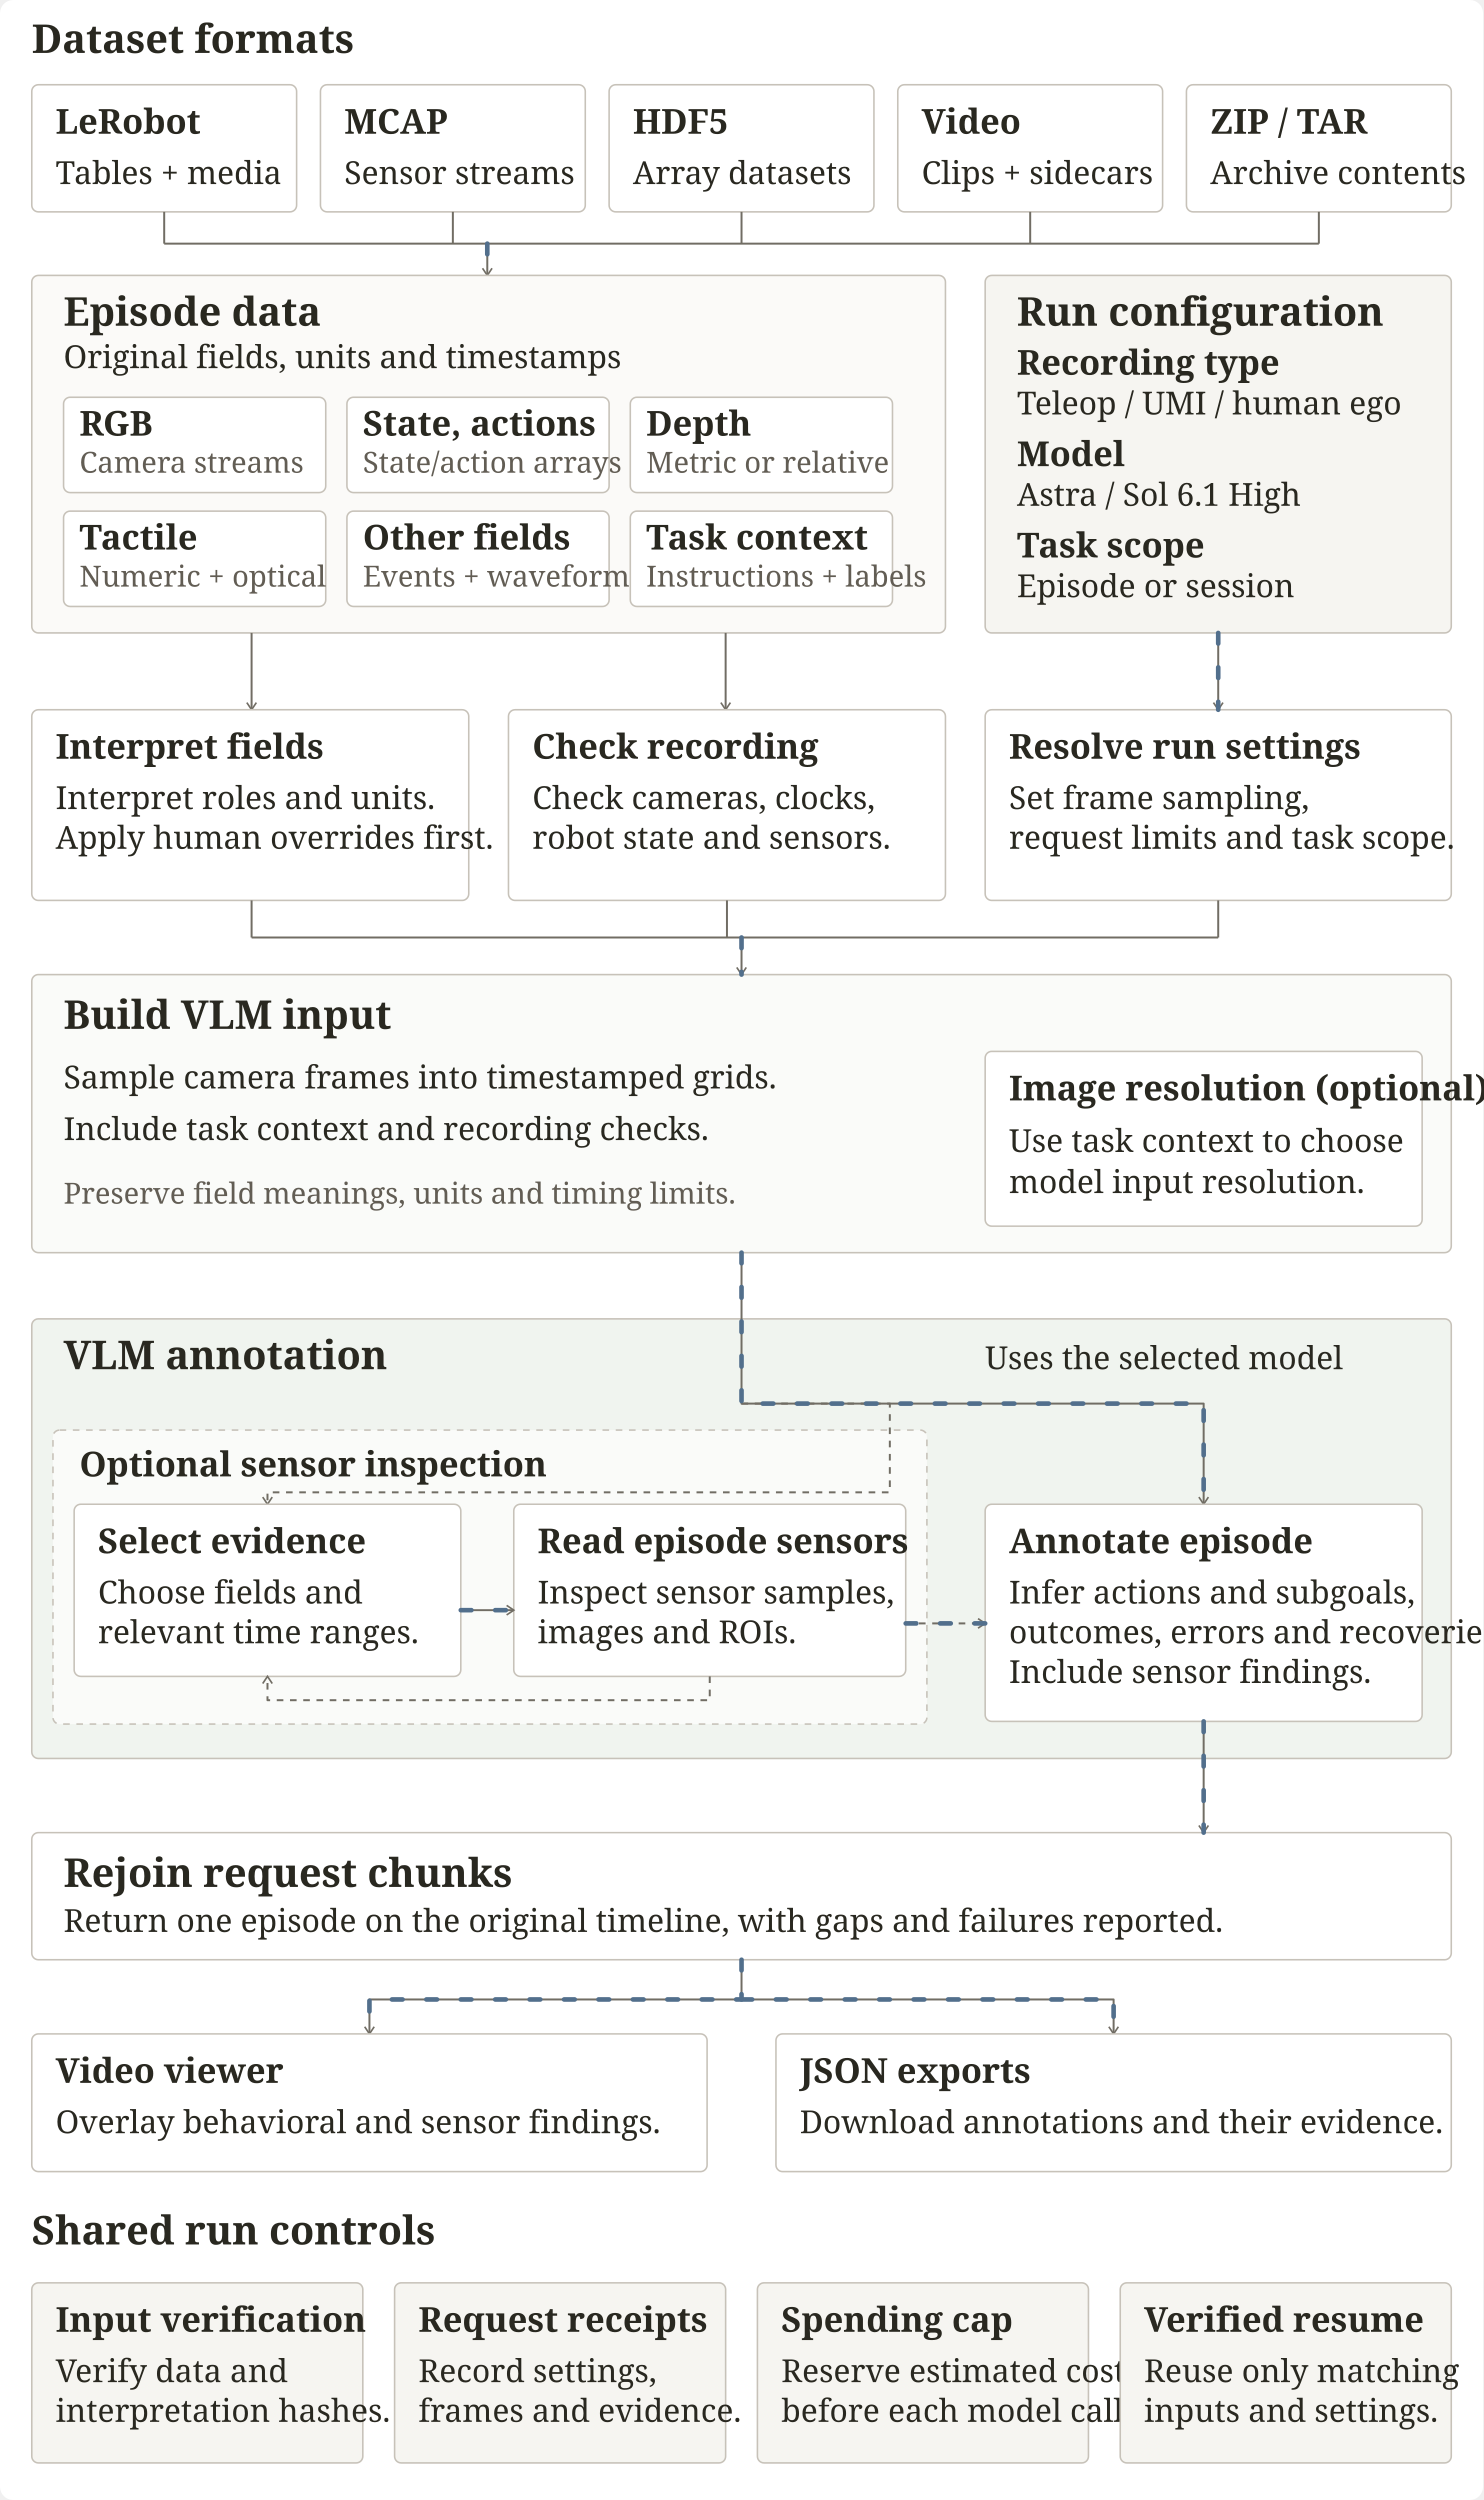
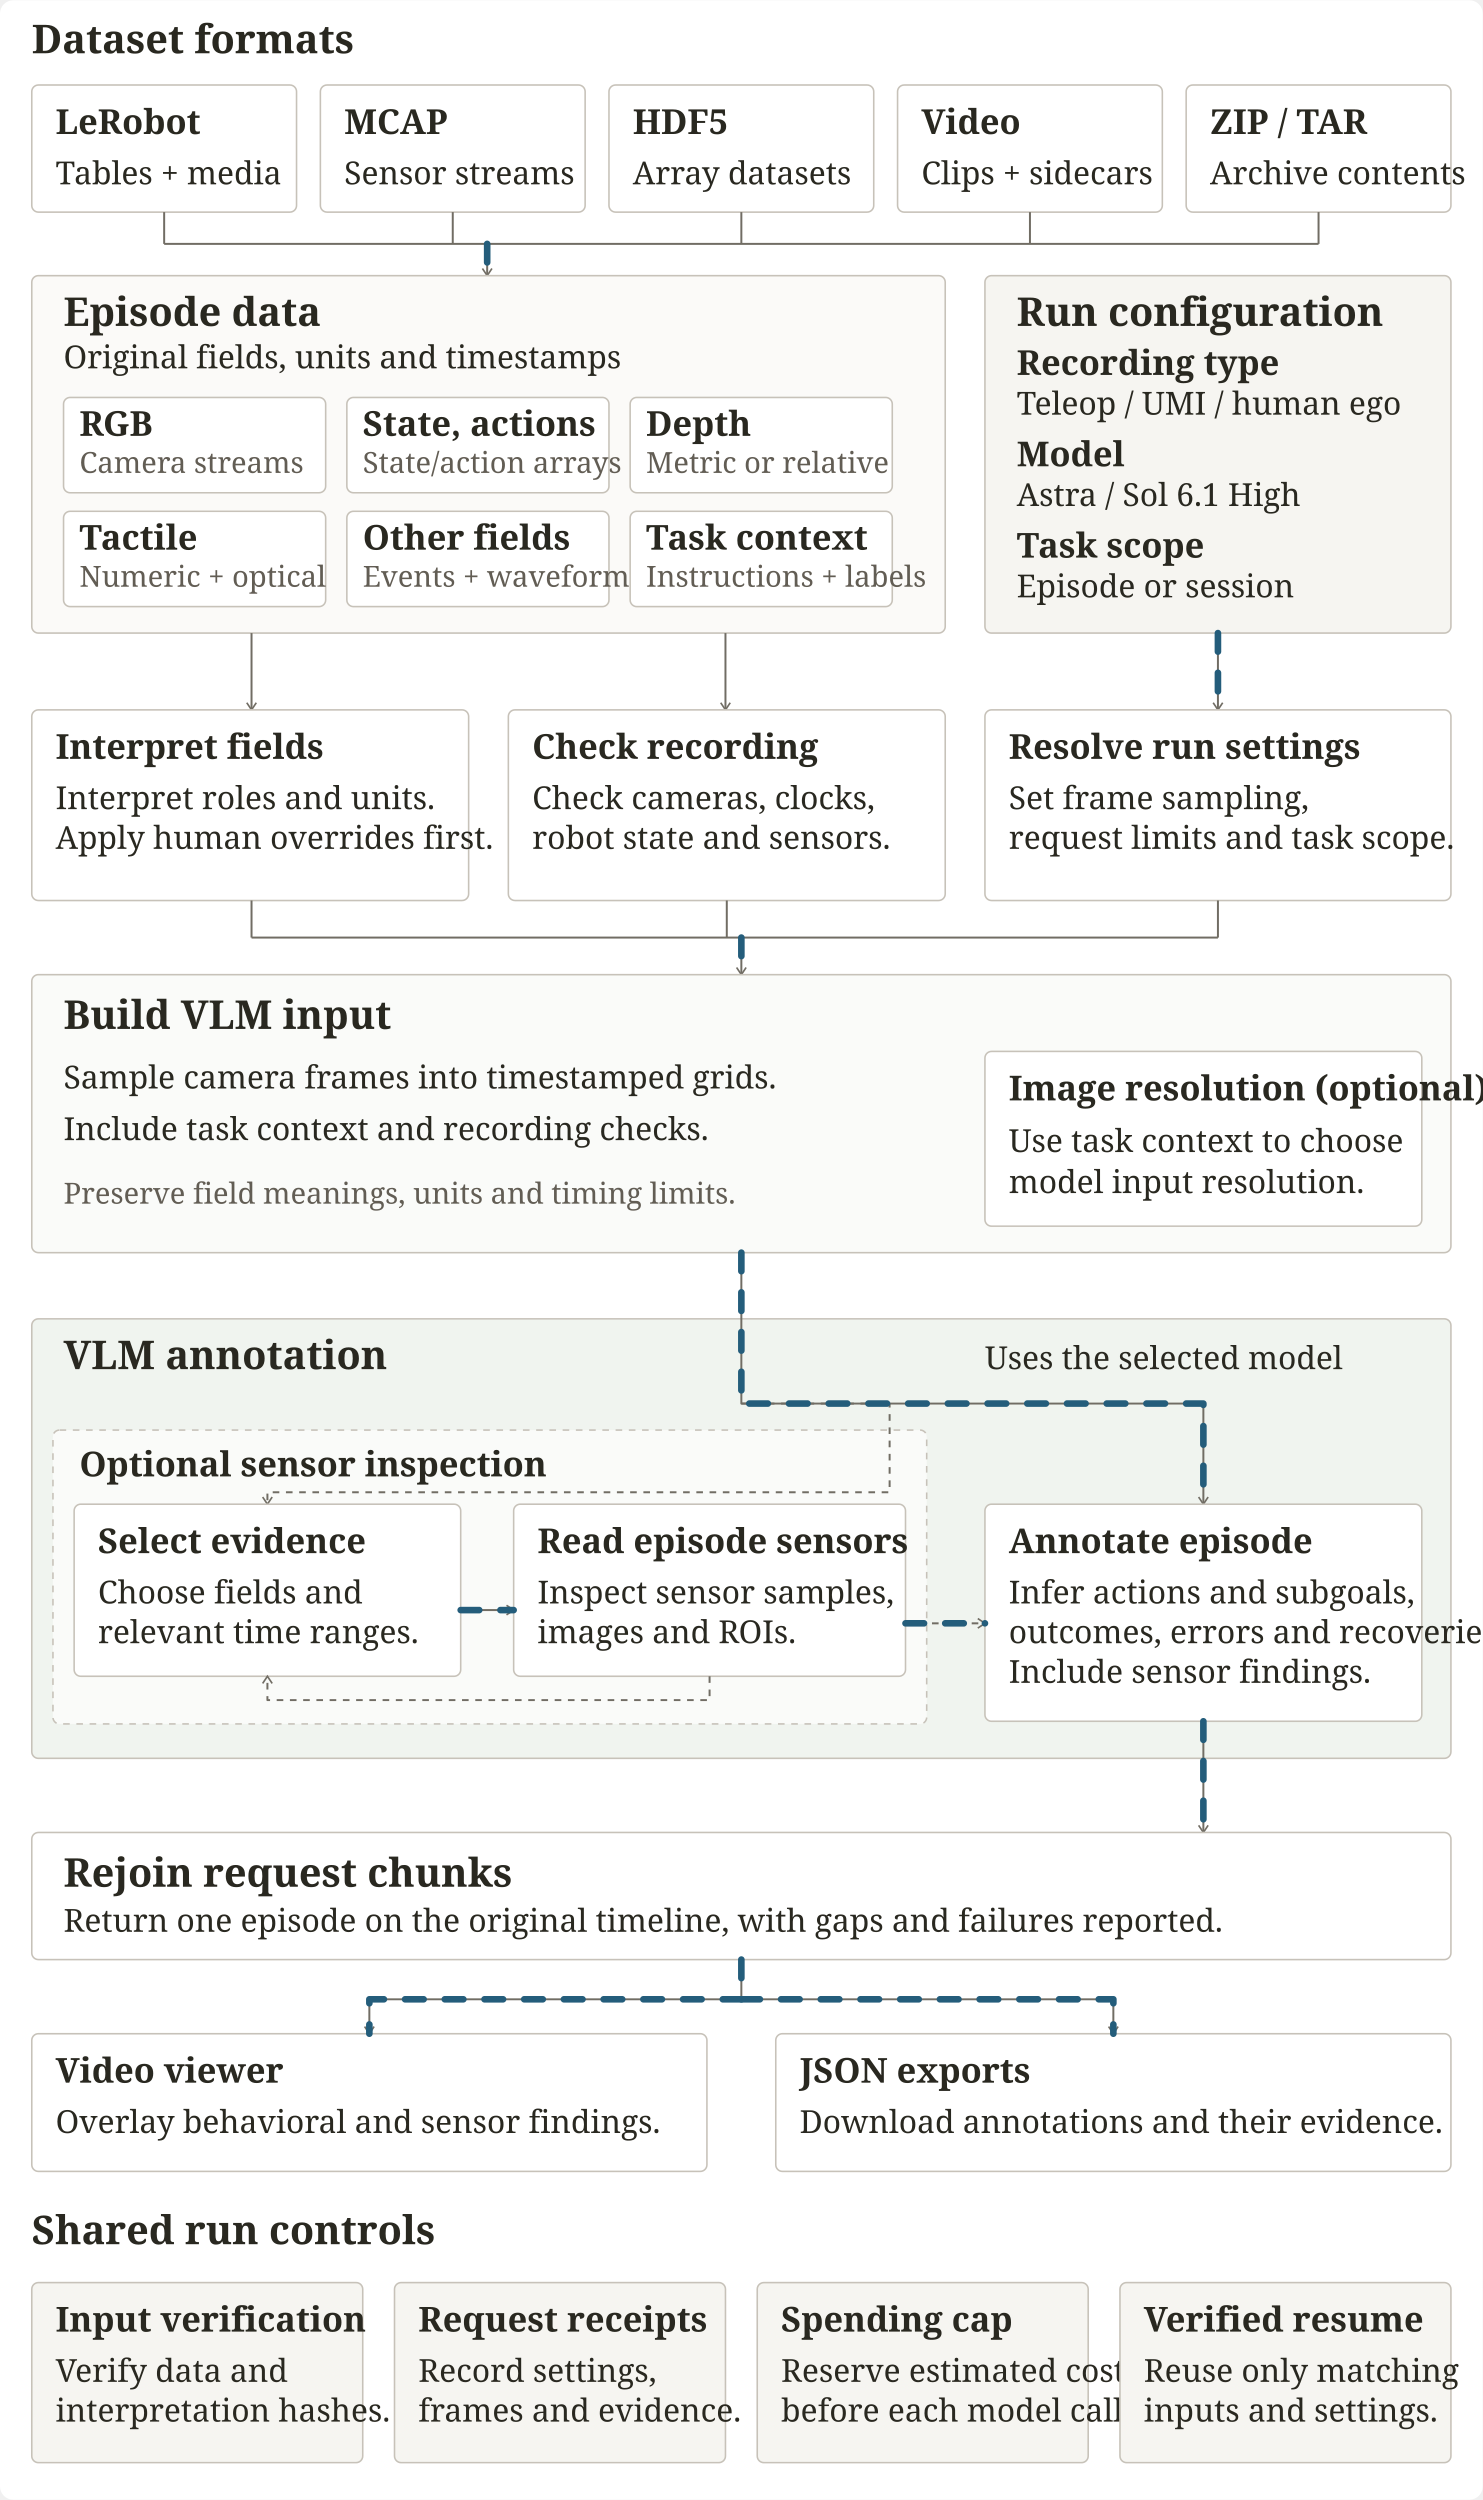
- <svg xmlns="http://www.w3.org/2000/svg" width="1120" height="1888" viewBox="0 0 1120 1888" role="img" aria-labelledby="title description">
+ <svg xmlns="http://www.w3.org/2000/svg" width="720" height="1214" viewBox="0 0 1120 1888" role="img" aria-labelledby="title description">
  <defs>
    <marker id="arrow" viewBox="0 0 10 10" refX="8" refY="5" markerWidth="6" markerHeight="6" orient="auto-start-reverse">
      <path d="M2 1 L8 5 L2 9" fill="none" stroke="#716d64" stroke-width="1.4" />
    </marker>
  </defs>
  <style>
text { font-family:'EB Garamond',Georgia,serif; font-weight:400; fill:#292820; }
.heading { font-size:30px; font-weight:600; }
.name { font-size:26px; font-weight:600; }
.body { font-size:24px; }
.small { font-size:22px; fill:#625d54; }
.note { font-size:21px; fill:#625d54; }
.stage { font-size:25px; fill:#625d54; }
.edge { fill:none; stroke:#716d64; stroke-width:1.5; marker-end:url(#arrow); stroke-linejoin:round; }
.optional { stroke-dasharray:5 5; }
- .flow { fill:none; stroke:#526f8c; stroke-width:3.5; stroke-linecap:round; stroke-linejoin:round; stroke-dasharray:8 18; animation:move 2.6s linear infinite; }
- @keyframes move { to { stroke-dashoffset:-26; } }
+ .flow { fill:none; stroke:#245d7b; stroke-width:5; stroke-linecap:round; stroke-linejoin:round; stroke-dasharray:14 16; animation:move 1.2s linear infinite; }
+ @keyframes move { to { stroke-dashoffset:-30; } }
@media (prefers-reduced-motion:reduce) { .flow { display:none; } }
</style>
  <rect width="1120" height="1888" rx="10" fill="#fff" />
  <text x="24" y="40" class="heading" data-width="1072">Dataset formats</text>
  <rect x="24" y="64" width="200" height="96" rx="5" fill="#fff" stroke="#c7c2b9" stroke-width="1.2" />
  <text x="42" y="101" class="name" data-width="164">LeRobot</text>
  <text x="42" y="139" class="body" data-width="164">Tables + media</text>
  <path d="M124 160 V184" fill="none" stroke="#716d64" stroke-width="1.5" />
  <rect x="242" y="64" width="200" height="96" rx="5" fill="#fff" stroke="#c7c2b9" stroke-width="1.2" />
  <text x="260" y="101" class="name" data-width="164">MCAP</text>
  <text x="260" y="139" class="body" data-width="164">Sensor streams</text>
  <path d="M342 160 V184" fill="none" stroke="#716d64" stroke-width="1.5" />
  <rect x="460" y="64" width="200" height="96" rx="5" fill="#fff" stroke="#c7c2b9" stroke-width="1.2" />
  <text x="478" y="101" class="name" data-width="164">HDF5</text>
  <text x="478" y="139" class="body" data-width="164">Array datasets</text>
  <path d="M560 160 V184" fill="none" stroke="#716d64" stroke-width="1.5" />
  <rect x="678" y="64" width="200" height="96" rx="5" fill="#fff" stroke="#c7c2b9" stroke-width="1.2" />
  <text x="696" y="101" class="name" data-width="164">Video</text>
  <text x="696" y="139" class="body" data-width="164">Clips + sidecars</text>
  <path d="M778 160 V184" fill="none" stroke="#716d64" stroke-width="1.5" />
  <rect x="896" y="64" width="200" height="96" rx="5" fill="#fff" stroke="#c7c2b9" stroke-width="1.2" />
  <text x="914" y="101" class="name" data-width="164">ZIP / TAR</text>
  <text x="914" y="139" class="body" data-width="164">Archive contents</text>
  <path d="M996 160 V184" fill="none" stroke="#716d64" stroke-width="1.5" />
  <path d="M124 184 H996" fill="none" stroke="#716d64" stroke-width="1.5" />
  <path d="M368 184 V208" class="edge" />
  <rect x="24" y="208" width="690" height="270" rx="5" fill="#fbfaf8" stroke="#c7c2b9" stroke-width="1.2" />
  <text x="48" y="246" class="heading" data-width="642">Episode data</text>
  <text x="48" y="278" class="body" data-width="642">Original fields, units and timestamps</text>
  <rect x="48" y="300" width="198" height="72" rx="5" fill="#fff" stroke="#c7c2b9" stroke-width="1.2" />
  <text x="60" y="329" class="name" data-width="174">RGB</text>
  <text x="60" y="357" class="small" data-width="174">Camera streams</text>
  <rect x="262" y="300" width="198" height="72" rx="5" fill="#fff" stroke="#c7c2b9" stroke-width="1.2" />
  <text x="274" y="329" class="name" data-width="174">State, actions</text>
  <text x="274" y="357" class="small" data-width="174">State/action arrays</text>
  <rect x="476" y="300" width="198" height="72" rx="5" fill="#fff" stroke="#c7c2b9" stroke-width="1.2" />
  <text x="488" y="329" class="name" data-width="174">Depth</text>
  <text x="488" y="357" class="small" data-width="174">Metric or relative</text>
  <rect x="48" y="386" width="198" height="72" rx="5" fill="#fff" stroke="#c7c2b9" stroke-width="1.2" />
  <text x="60" y="415" class="name" data-width="174">Tactile</text>
  <text x="60" y="443" class="small" data-width="174">Numeric + optical</text>
  <rect x="262" y="386" width="198" height="72" rx="5" fill="#fff" stroke="#c7c2b9" stroke-width="1.2" />
  <text x="274" y="415" class="name" data-width="174">Other fields</text>
  <text x="274" y="443" class="small" data-width="174">Events + waveforms</text>
  <rect x="476" y="386" width="198" height="72" rx="5" fill="#fff" stroke="#c7c2b9" stroke-width="1.2" />
  <text x="488" y="415" class="name" data-width="174">Task context</text>
  <text x="488" y="443" class="small" data-width="174">Instructions + labels</text>
  <rect x="744" y="208" width="352" height="270" rx="5" fill="#f6f5f1" stroke="#c7c2b9" stroke-width="1.2" />
  <text x="768" y="246" class="heading" data-width="304">Run configuration</text>
  <text x="768" y="283" class="name" data-width="304">Recording type</text>
  <text x="768" y="313" class="body" data-width="304">Teleop / UMI / human ego</text>
  <text x="768" y="352" class="name" data-width="304">Model</text>
  <text x="768" y="382" class="body" data-width="304">Astra / Sol 6.1 High</text>
  <text x="768" y="421" class="name" data-width="304">Task scope</text>
  <text x="768" y="451" class="body" data-width="304">Episode or session</text>
  <path d="M190 478 V536" class="edge" />
  <path d="M548 478 V536" class="edge" />
  <path d="M920 478 V536" class="edge" />
  <rect x="24" y="536" width="330" height="144" rx="5" fill="#fff" stroke="#c7c2b9" stroke-width="1.2" />
  <text x="42" y="573" class="name" data-width="294">Interpret fields</text>
  <text x="42" y="611" class="body" data-width="294">Interpret roles and units.</text>
  <text x="42" y="641" class="body" data-width="294">Apply human overrides first.</text>
  <rect x="384" y="536" width="330" height="144" rx="5" fill="#fff" stroke="#c7c2b9" stroke-width="1.2" />
  <text x="402" y="573" class="name" data-width="294">Check recording</text>
  <text x="402" y="611" class="body" data-width="294">Check cameras, clocks,</text>
  <text x="402" y="641" class="body" data-width="294">robot state and sensors.</text>
  <rect x="744" y="536" width="352" height="144" rx="5" fill="#fff" stroke="#c7c2b9" stroke-width="1.2" />
  <text x="762" y="573" class="name" data-width="316">Resolve run settings</text>
  <text x="762" y="611" class="body" data-width="316">Set frame sampling,</text>
  <text x="762" y="641" class="body" data-width="316">request limits and task scope.</text>
  <path d="M190 680 V708" fill="none" stroke="#716d64" stroke-width="1.5" />
  <path d="M549 680 V708" fill="none" stroke="#716d64" stroke-width="1.5" />
  <path d="M920 680 V708" fill="none" stroke="#716d64" stroke-width="1.5" />
  <path d="M190 708 H920" fill="none" stroke="#716d64" stroke-width="1.5" />
  <path d="M560 708 V736" class="edge" />
  <rect x="24" y="736" width="1072" height="210" rx="5" fill="#fafbf9" stroke="#c7c2b9" stroke-width="1.2" />
  <text x="48" y="777" class="heading" data-width="1024">Build VLM input</text>
  <text x="48" y="822" class="body" data-width="652">Sample camera frames into timestamped grids.</text>
  <text x="48" y="861" class="body" data-width="652">Include task context and recording checks.</text>
  <text x="48" y="909" class="small" data-width="652">Preserve field meanings, units and timing limits.</text>
  <rect x="744" y="794" width="330" height="132" rx="5" fill="#fff" stroke="#c7c2b9" stroke-width="1.2" />
  <text x="762" y="831" class="name" data-width="294">Image resolution (optional)</text>
  <text x="762" y="870" class="body" data-width="294">Use task context to choose</text>
  <text x="762" y="901" class="body" data-width="294">model input resolution.</text>
  <rect x="24" y="996" width="1072" height="332" rx="5" fill="#f0f4ef" stroke="#c7c2b9" stroke-width="1.2" />
  <text x="48" y="1034" class="heading" data-width="620">VLM annotation</text>
  <text x="744" y="1034" class="body" data-width="328">Uses the selected model</text>
  <path d="M560 946 V1060 H909 V1136" class="edge" />
  <rect x="40" y="1080" width="660" height="222" rx="5" fill="#fafbf9" stroke="#c7c2b9" stroke-width="1.2" stroke-dasharray="5 5" />
  <text x="60" y="1115" class="name" data-width="620">Optional sensor inspection</text>
  <path d="M560 1060 H672 V1127 H202 V1136" class="edge optional" />
  <rect x="56" y="1136" width="292" height="130" rx="5" fill="#fff" stroke="#c7c2b9" stroke-width="1.2" />
  <text x="74" y="1173" class="name" data-width="256">Select evidence</text>
  <text x="74" y="1211" class="body" data-width="256">Choose fields and</text>
  <text x="74" y="1241" class="body" data-width="256">relevant time ranges.</text>
  <rect x="388" y="1136" width="296" height="130" rx="5" fill="#fff" stroke="#c7c2b9" stroke-width="1.2" />
  <text x="406" y="1173" class="name" data-width="260">Read episode sensors</text>
  <text x="406" y="1211" class="body" data-width="260">Inspect sensor samples,</text>
  <text x="406" y="1241" class="body" data-width="260">images and ROIs.</text>
  <path d="M348 1216 H388" class="edge" />
  <path d="M536 1266 V1284 H202 V1266" class="edge optional" />
  <rect x="744" y="1136" width="330" height="164" rx="5" fill="#fff" stroke="#c7c2b9" stroke-width="1.2" />
  <text x="762" y="1173" class="name" data-width="294">Annotate episode</text>
  <text x="762" y="1211" class="body" data-width="294">Infer actions and subgoals,</text>
  <text x="762" y="1241" class="body" data-width="294">outcomes, errors and recoveries.</text>
  <text x="762" y="1271" class="body" data-width="294">Include sensor findings.</text>
  <path d="M684 1226 H744" class="edge optional" />
  <path d="M909 1300 V1384" class="edge" />
  <rect x="24" y="1384" width="1072" height="96" rx="5" fill="#fff" stroke="#c7c2b9" stroke-width="1.2" />
  <text x="48" y="1425" class="heading" data-width="1024">Rejoin request chunks</text>
  <text x="48" y="1459" class="body" data-width="1024">Return one episode on the original timeline, with gaps and failures reported.</text>
  <path d="M560 1480 V1510 H279 V1536" class="edge" />
  <path d="M560 1510 H841 V1536" class="edge" />
  <rect x="24" y="1536" width="510" height="104" rx="5" fill="#fff" stroke="#c7c2b9" stroke-width="1.2" />
  <text x="42" y="1573" class="name" data-width="474">Video viewer</text>
  <text x="42" y="1611" class="body" data-width="474">Overlay behavioral and sensor findings.</text>
  <rect x="586" y="1536" width="510" height="104" rx="5" fill="#fff" stroke="#c7c2b9" stroke-width="1.2" />
  <text x="604" y="1573" class="name" data-width="474">JSON exports</text>
  <text x="604" y="1611" class="body" data-width="474">Download annotations and their evidence.</text>
  <text x="24" y="1695" class="heading" data-width="1072">Shared run controls</text>
  <rect x="24" y="1724" width="250" height="136" rx="5" fill="#f6f5f1" stroke="#c7c2b9" stroke-width="1.2" />
  <text x="42" y="1761" class="name" data-width="214">Input verification</text>
  <text x="42" y="1799" class="body" data-width="214">Verify data and</text>
  <text x="42" y="1829" class="body" data-width="214">interpretation hashes.</text>
  <rect x="298" y="1724" width="250" height="136" rx="5" fill="#f6f5f1" stroke="#c7c2b9" stroke-width="1.2" />
  <text x="316" y="1761" class="name" data-width="214">Request receipts</text>
  <text x="316" y="1799" class="body" data-width="214">Record settings,</text>
  <text x="316" y="1829" class="body" data-width="214">frames and evidence.</text>
  <rect x="572" y="1724" width="250" height="136" rx="5" fill="#f6f5f1" stroke="#c7c2b9" stroke-width="1.2" />
  <text x="590" y="1761" class="name" data-width="214">Spending cap</text>
  <text x="590" y="1799" class="body" data-width="214">Reserve estimated cost</text>
  <text x="590" y="1829" class="body" data-width="214">before each model call.</text>
  <rect x="846" y="1724" width="250" height="136" rx="5" fill="#f6f5f1" stroke="#c7c2b9" stroke-width="1.2" />
  <text x="864" y="1761" class="name" data-width="214">Verified resume</text>
  <text x="864" y="1799" class="body" data-width="214">Reuse only matching</text>
  <text x="864" y="1829" class="body" data-width="214">inputs and settings.</text>
  <path d="M368 184 V208" class="flow" />
  <path d="M920 478 V536" class="flow" />
  <path d="M560 708 V736" class="flow" />
  <path d="M560 946 V1060 H909 V1136" class="flow" />
  <path d="M348 1216 H388" class="flow" />
  <path d="M684 1226 H744" class="flow" />
  <path d="M909 1300 V1384" class="flow" />
  <path d="M560 1480 V1510 H279 V1536" class="flow" />
  <path d="M560 1510 H841 V1536" class="flow" />
</svg>
